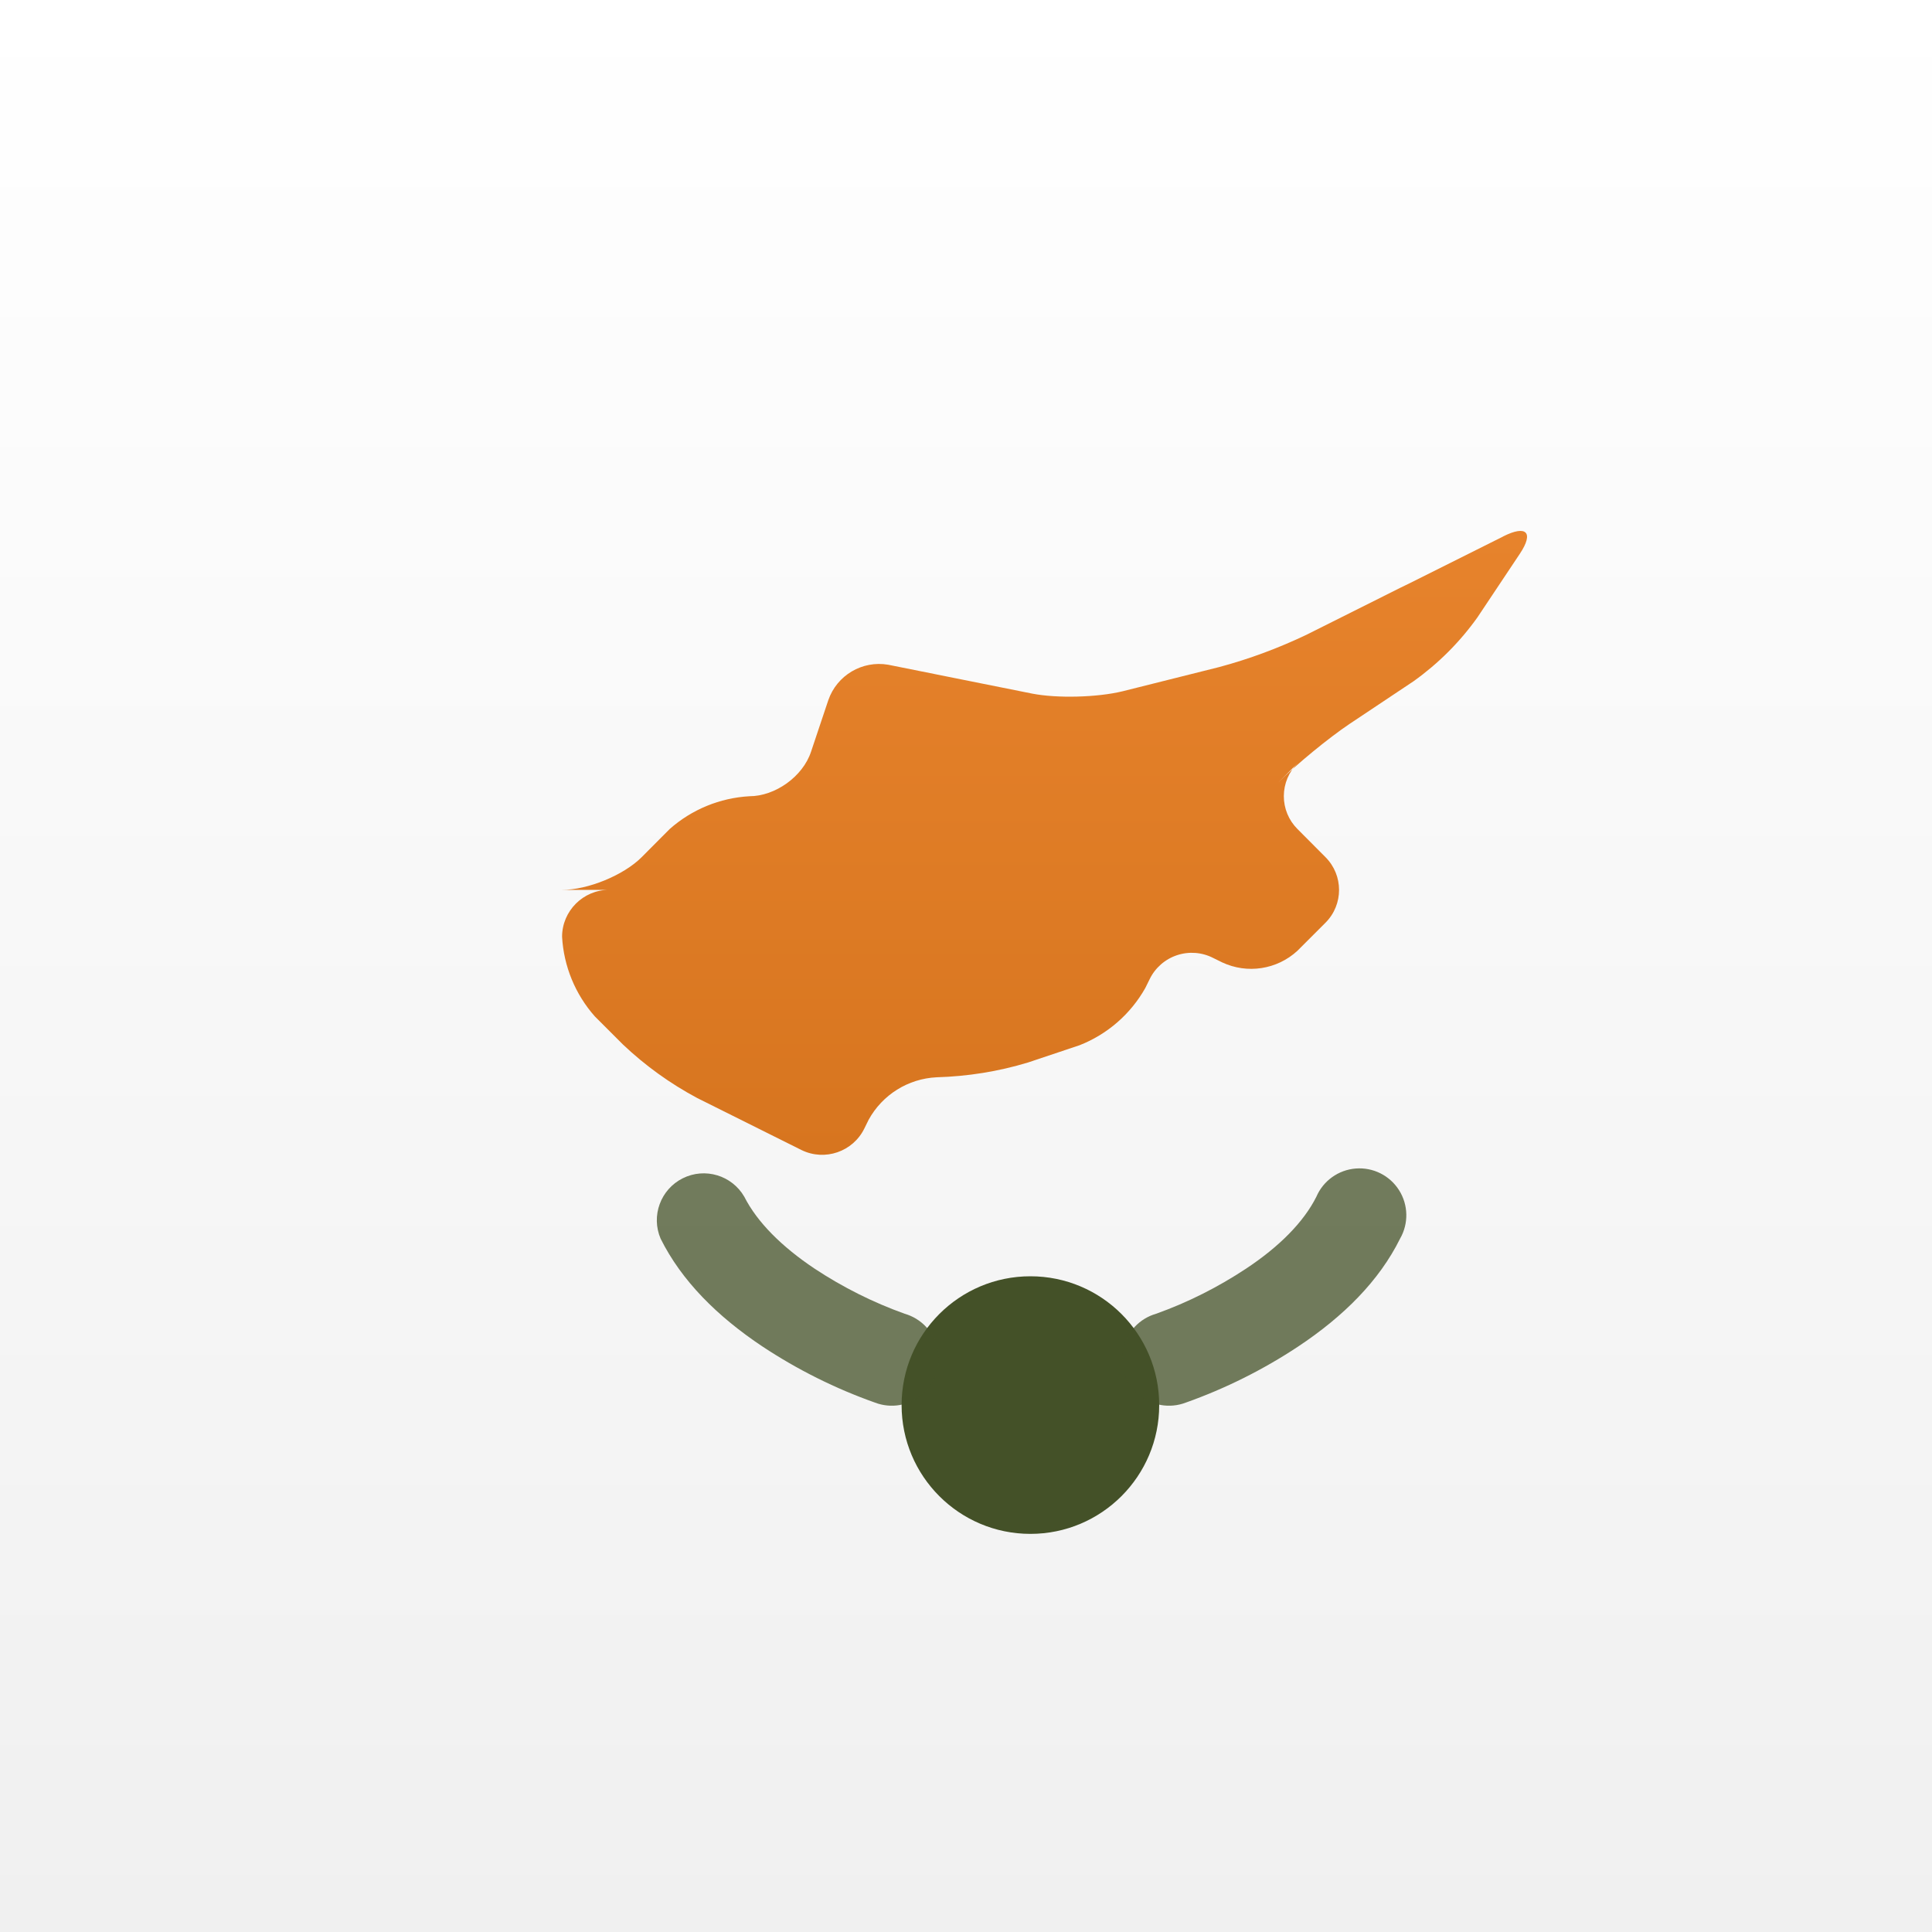
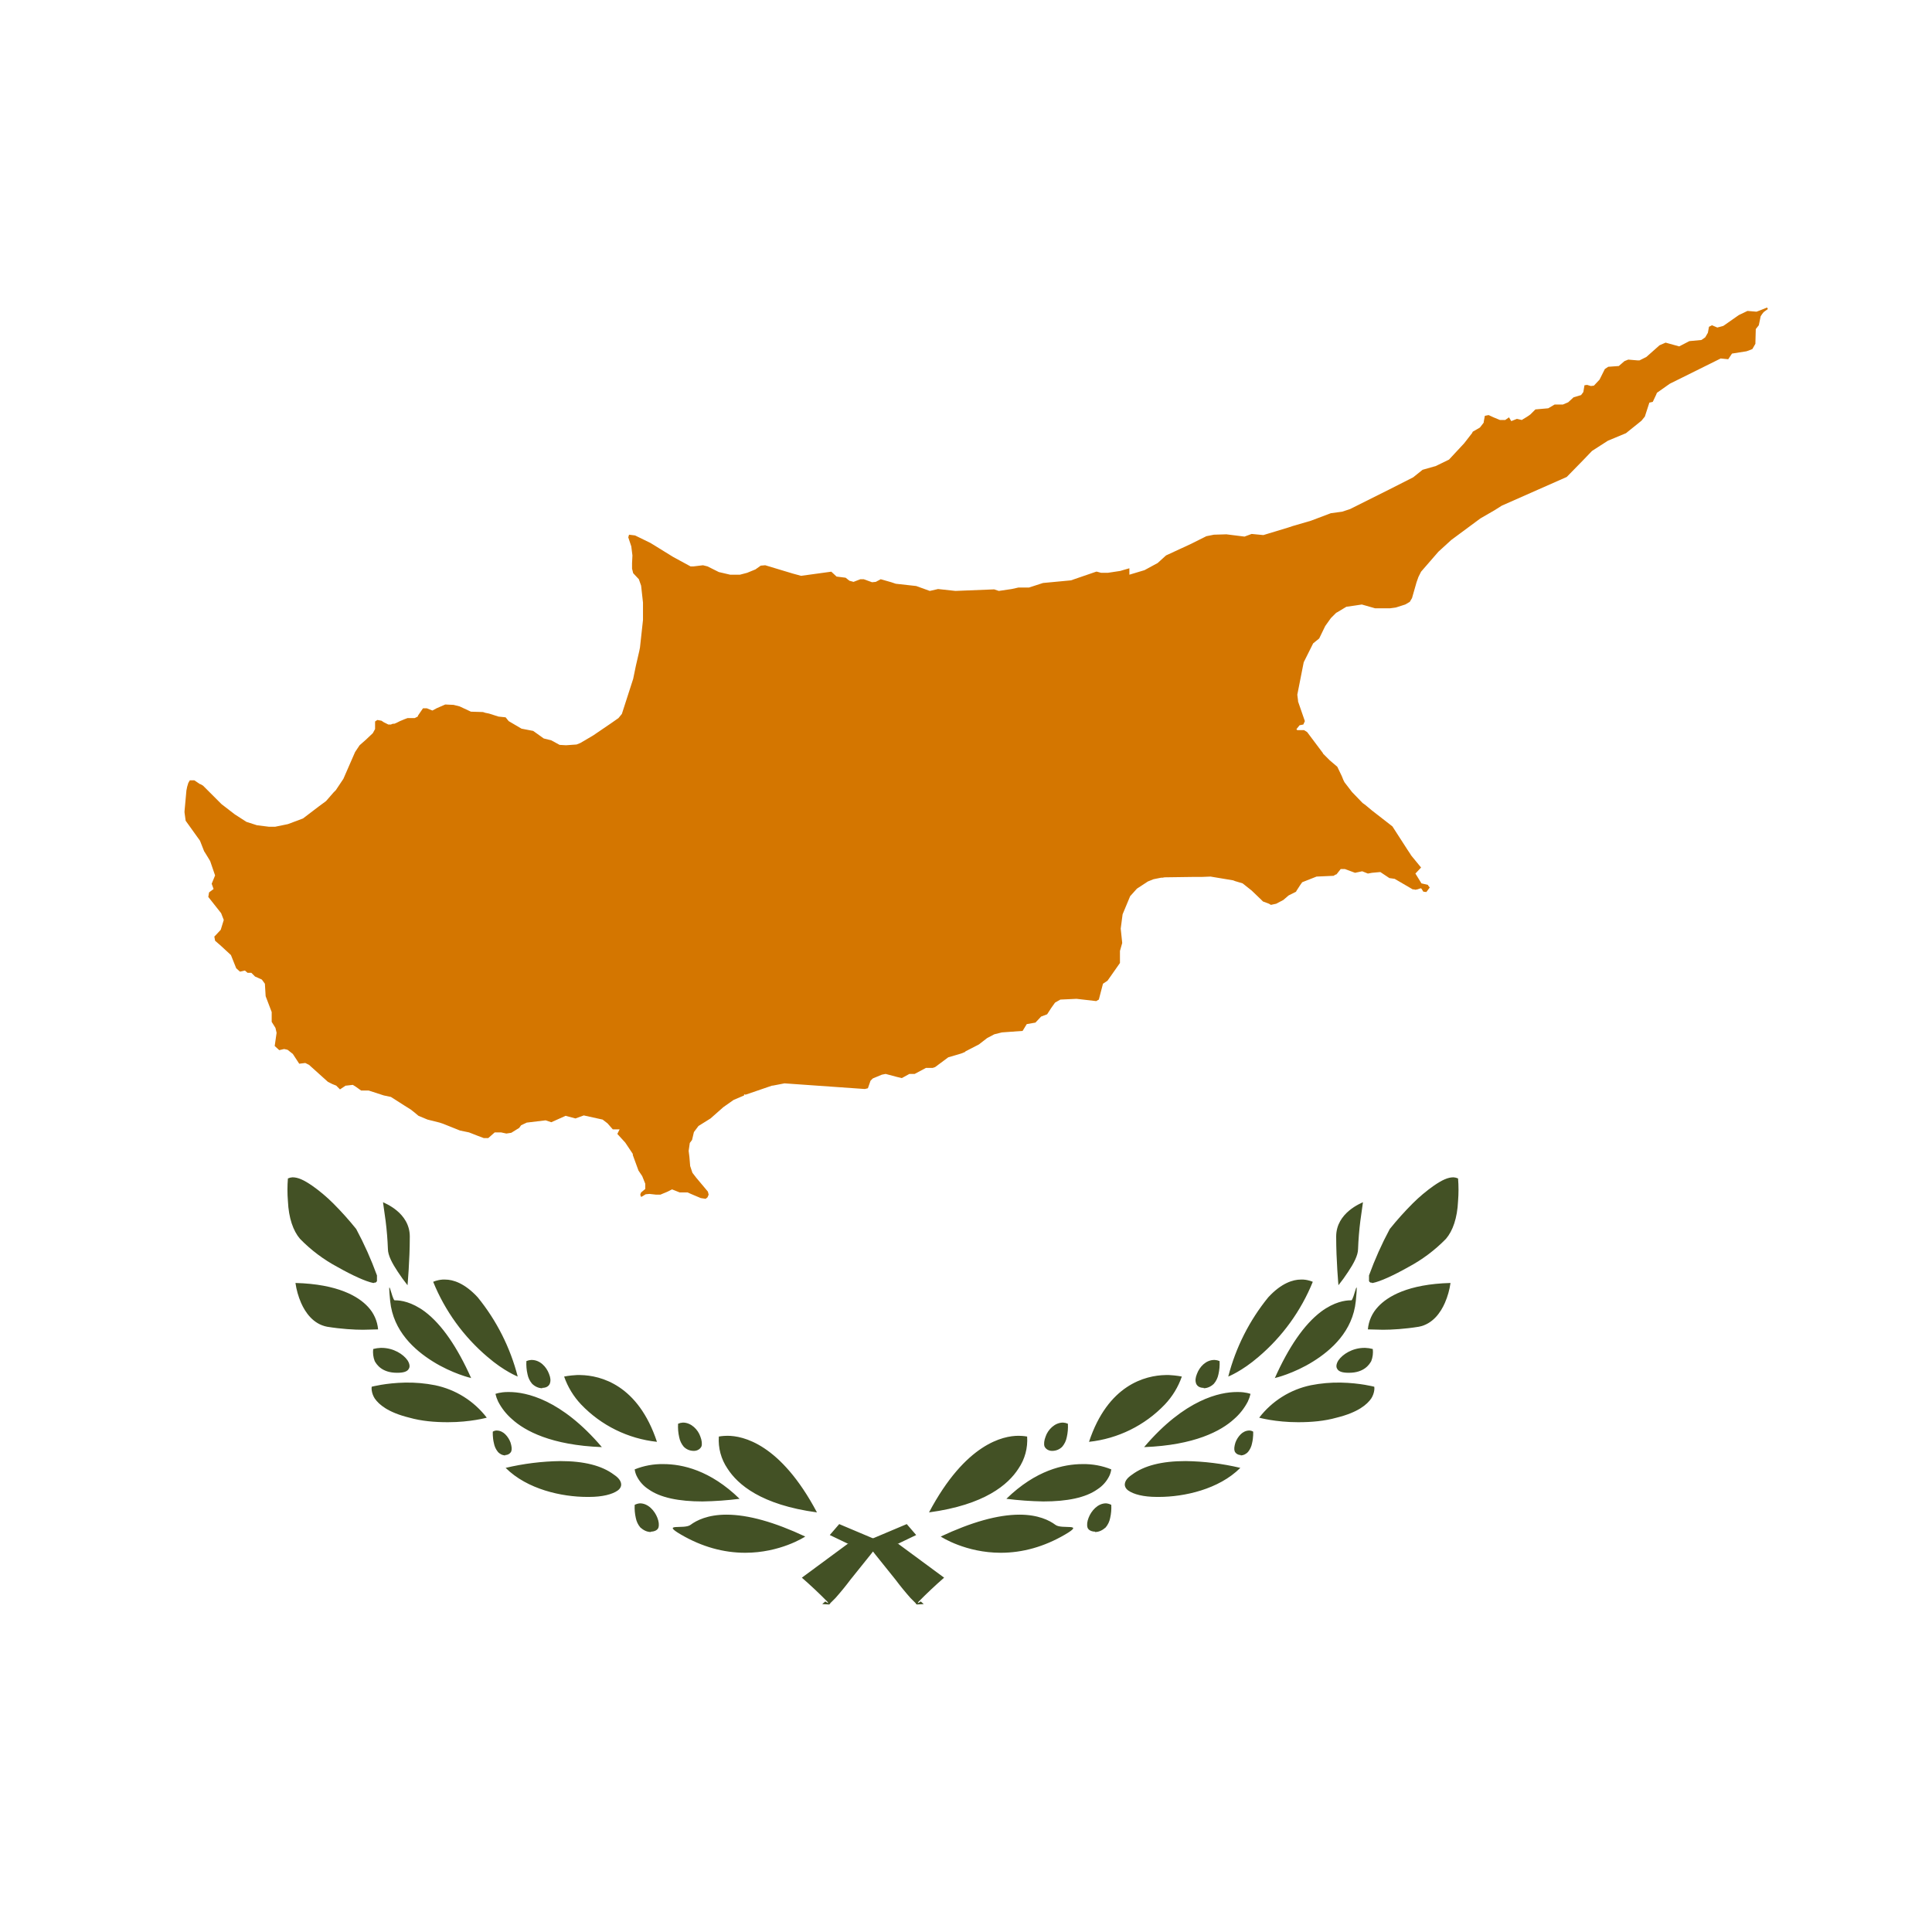
- <svg xmlns="http://www.w3.org/2000/svg" width="15" height="15">
-   <defs>
-     <linearGradient x1="50%" y1="0%" x2="50%" y2="100%" id="a">
-       <stop stop-color="#FFF" offset="0%" />
-       <stop stop-color="#F0F0F0" offset="100%" />
-     </linearGradient>
-     <linearGradient x1="50%" y1="0%" x2="50%" y2="100%" id="b">
-       <stop stop-color="#E7832C" offset="0%" />
-       <stop stop-color="#D7751F" offset="100%" />
-     </linearGradient>
-   </defs>
-   <g fill="none" fill-rule="evenodd">
-     <path fill="url(#a)" d="M0 0h15v15H0z" />
-     <g transform="translate(4 4)">
-       <path d="M7.67.165c.182-.092.24-.031.131.133l-.33.495a2.123 2.123 0 0 1-.496.496l-.495.33c-.164.11-.413.314-.555.456l.15-.15a.36.36 0 0 0-.002.511l.218.219a.36.36 0 0 1 0 .509l-.218.218a.53.53 0 0 1-.584.09l-.069-.034a.364.364 0 0 0-.494.164l-.034.069a1.01 1.01 0 0 1-.51.444l-.4.134c-.23.07-.469.108-.71.115a.637.637 0 0 0-.528.33l-.033.067a.365.365 0 0 1-.488.168l-.81-.404a2.655 2.655 0 0 1-.577-.416l-.218-.218a1.018 1.018 0 0 1-.254-.618c0-.201.165-.364.363-.364H.364c.2 0 .477-.113.618-.254l.218-.219c.172-.152.39-.241.618-.254.2 0 .415-.152.479-.346l.134-.4a.417.417 0 0 1 .465-.275l1.117.224c.194.038.506.03.703-.018l.75-.188c.235-.063.463-.148.682-.253l.068-.034.659-.33.068-.033.66-.33.068-.034z" fill="url(#b)" />
-       <circle fill="#445128" cx="4" cy="6.909" r="1" />
-       <path d="M5.206 6.89a.364.364 0 1 1-.23-.69c.246-.088.48-.206.698-.35.258-.171.447-.361.546-.558a.364.364 0 1 1 .65.325c-.162.327-.438.603-.792.838-.272.18-.565.326-.872.435zM3.024 6.2a.364.364 0 1 1-.23.69 4.009 4.009 0 0 1-.873-.435c-.353-.235-.629-.511-.792-.838a.364.364 0 0 1 .65-.325c.1.197.29.387.546.558.218.144.453.262.699.35z" fill="#445128" fill-rule="nonzero" opacity=".75" />
-     </g>
-   </g>
+ <svg xmlns="http://www.w3.org/2000/svg" xmlns:xlink="http://www.w3.org/1999/xlink" id="flag-icons-cy" viewBox="0 0 512 512">
+   <path fill="#fff" d="M0 0h512v512H0z" />
+   <path id="cy-a" fill="#435125" d="M243 425.2a.9.9 0 0 1-.3-.2v-.1l-1.4-1.4a75.9 75.9 0 0 1-4-4.9L232 412l-.7-.9-6.6-2-4.8-2.3 2.5-2.9 9 3.8 6.6 1.4 12.2 9a122.2 122.2 0 0 0-6.8 6.4 2.2 2.2 0 0 0-.2.4l.8-.5.8.7-1.7.1zm-45.5-13.7c-5.8 0-11.5-1.6-17-4.8s.8-1.3 2.5-2.6c1.6-1.2 4.6-2.7 9.5-2.7 5.8 0 12.8 2 20.9 5.8-.3.2-6.7 4.3-15.9 4.3m-25-5.5c-1.1 0-2-.5-2.8-1.2a5.5 5.5 0 0 1-1.2-2.5 12.5 12.5 0 0 1-.3-3.5 3.7 3.7 0 0 1 1.4-.4c2.2 0 3.9 2 4.6 3.8.4 1 .5 1.9.3 2.6s-1.1 1.1-2 1.1zm44-5.2c-14.8-2-21-7.4-23.7-11.6a13.4 13.4 0 0 1-2.3-8.5s1-.2 2.3-.2c4 0 14 2 23.7 20.3m-30.3-2.9c-6.3 0-11.2-1-14.3-3.2a8.8 8.8 0 0 1-3.2-3.6 5.8 5.8 0 0 1-.5-1.7 19.4 19.4 0 0 1 7.6-1.4c5 0 12.4 1.6 20.2 9.2a92 92 0 0 1-9.8.7m-30.6-1.2c-6.7 0-15.9-2-21.6-7.7a66.9 66.9 0 0 1 14.5-1.8c6.3 0 11 1.2 14.2 3.6 1.2.8 1.8 1.6 1.9 2.4.1.6-.2 1.3-.9 1.8-1.4 1-4 1.7-7.6 1.7zm-21.7-11a2.7 2.7 0 0 1-2-1 5 5 0 0 1-1-2.2c-.4-1.6-.3-3.1-.3-3.1a2 2 0 0 1 1-.3c1 0 1.8.5 2.3 1a6 6 0 0 1 1.4 2.2c.3 1 .4 1.7.2 2.3-.2.5-.8 1-1.6 1zm50-1.2c-1.1 0-2-.4-2.7-1.1a5.5 5.5 0 0 1-1.2-2.5 12.5 12.5 0 0 1-.3-3.6 3.7 3.7 0 0 1 1.3-.3c2.2 0 4 1.9 4.6 3.7.4 1 .5 2 .3 2.6-.3.7-1.1 1.2-2 1.2m-24.4-1c-13.4-.5-20.4-4.3-23.8-7.4a15.7 15.7 0 0 1-3.7-4.7 10 10 0 0 1-.7-2s1.2-.5 3.3-.5h.3c4.5 0 13.8 1.9 24.6 14.6m14.6-1.4a32.6 32.6 0 0 1-20.1-9.9 20.6 20.6 0 0 1-4.5-7.4s1.4-.3 3.4-.4a16.2 16.2 0 0 1 .9 0c5.4.1 15.3 2.6 20.3 17.7m-55.4-5.2c-3.6 0-7-.3-10.2-1.2-5.7-1.4-8.1-3.5-9.2-5.1a5.4 5.4 0 0 1-.8-2.2 3.6 3.6 0 0 1 0-.9s3.7-1 8.9-1.1a37.4 37.4 0 0 1 7.9.7 23.2 23.2 0 0 1 13.7 8.6s-4.3 1.2-10.3 1.2m25-9c-1 0-2-.5-2.7-1.2a5.5 5.5 0 0 1-1.2-2.5 12.3 12.3 0 0 1-.3-3.5 3.7 3.7 0 0 1 1.3-.3h.1c2.2 0 3.9 1.8 4.6 3.7.4 1 .5 1.8.2 2.6-.3.7-1 1.1-2 1.1zm-18.8-2.7c-.1 0-5.1-1.2-10.2-4.4-4.8-3-10.5-8-11.3-16s.5-.2 1.2-.2h.2c1.4 0 4.3.4 7.8 3 4.5 3.4 8.6 9.4 12.3 17.7zm12.3-.4s-3.6-1.4-8-5.2a51.4 51.4 0 0 1-14.4-19.9s1-.5 2.5-.6a3.7 3.7 0 0 1 .3 0h.4c2 0 5.1.9 8.6 4.7a55 55 0 0 1 10.6 21m-32-1c-4 0-5.4-2.2-5.9-3.1a6.7 6.7 0 0 1-.4-3.2 9 9 0 0 1 2-.3h.2c3.2 0 5.8 1.7 6.9 3.3.2.3.9 1.5.3 2.3-.4.7-1.4 1-3 1zm-9-11.4c-2.3 0-5.8-.2-9.5-.8-3.7-.7-5.8-3.8-6.9-6.3a20.4 20.4 0 0 1-1.5-5.3c11.3.3 16.7 3.6 19.2 6.3a10 10 0 0 1 2.7 6zm11.8-11.8a45.6 45.6 0 0 1-2.6-3.6c-1.4-2.1-2.6-4.3-2.6-6a85 85 0 0 0-.6-7.4l-.7-5c.3.2 7.1 2.7 7.1 9.1 0 6.4-.6 12.8-.6 12.9m-8.8-.6h-.3c-2-.4-5.5-2-9.4-4.2a40.5 40.5 0 0 1-10-7.5c-1.8-2.1-3-5.5-3.2-10a37 37 0 0 1 0-6 3.5 3.5 0 0 1 1.2-.3c1.5 0 3 .7 5.2 2.2a42.4 42.4 0 0 1 5.6 4.7 84.5 84.5 0 0 1 6.1 6.8 93.9 93.9 0 0 1 5.5 12.3v1.5a.8.8 0 0 1-.4.4 1 1 0 0 1-.4 0z" />
+   <use xlink:href="#cy-a" width="100%" height="100%" transform="matrix(-1 0 0 1 462.7 0)" />
+   <path fill="#d47600" d="m468.3 81.5-2 .8-.8.3-2.4-.2-2.3 1.1-4 2.8-.2.1-1.5.4-1.4-.6-.8.4-.3 1.6-.7 1.2-1 .7-3.2.3-2.7 1.4-3.6-1-1.6.7-3.5 3.1-1.8.9h-.6l-2.4-.2-1 .4L429 97l-2.8.2-.9.6-1.4 2.8-1.5 1.6-.8.1-1-.3-.7.1-.3 1.8-.6.8-2 .6-1.4 1.3-1.4.6H412l-1.7 1-3.4.3-1.3 1.3-.4.3-.6.4-1 .6-.3.2-1.3-.3-1.5.6-.6-1-1 .7h-1.4l-1.7-.7-1.3-.6-1 .2-.3 1.6v.2l-1 1.3-1.9 1.1-.2.4-2.1 2.7-4 4.3-3.5 1.7-3.5 1-2.5 2-6.5 3.3-10.2 5.1-2.1.7-3 .4-5.3 2-4.8 1.4-.3.1-.9.3-6.6 2-3.1-.3-1.9.7-4.8-.6-3.3.1-2 .4-4 2-6.7 3.1-2.2 2-3.5 1.9-4 1.2v-1.7l-1.4.4-1 .3-3.3.5h-1.8l-1.1-.3h-.2l-6.7 2.3-7.4.7-3.7 1.2h-2.8l-1.8.4-3.4.5-1.2-.4h-.3l-10 .4-4.6-.5-2.2.5-3.6-1.3-5.4-.6-1.2-.4-2.8-.8-1.3.7-1 .1-2.2-.8h-.9l-1.8.7-1.1-.3-1-.8-2.4-.3-1.4-1.3-8 1.1-2.2-.6-7.3-2.2-1.2.1-1.4 1-2.2.9-1.9.5h-2.6l-3-.7-3-1.5-1.2-.3-2.5.3h-.8l-4.6-2.5-6-3.7-4.1-2-1.6-.2-.2.7.8 2.4.3 2.4-.1 2.1v1.4l.3 1.2 1.5 1.6.6 1.7.5 4.5v4.6l-.8 7.3-.2 1-.9 3.9-.7 3.4-3 9.3-.9 1.1-2 1.4-4.7 3.2-3.4 2-1 .4-2.8.2-1.7-.1-2.2-1.2-2-.5-2.8-2-3.1-.6-3.4-2-.8-1-1.9-.2-2.5-.8-1-.2-.6-.2-3.2-.1-3-1.4-1.6-.4-2.2-.1-2.3 1-1.1.6-1.5-.6h-1l-1.3 1.9-.1.3-.8.4H108l-.8.3-1.2.5-1 .5-.5.2h-.4l-.5.2h-.7l-1.2-.6-.6-.4-1.1-.2-.6.4v2l-.6 1.1L97 196l-1.7 1.5-1.2 1.8-3.1 7.1-2 3-.6.6-2 2.3-1.9 1.4-4.2 3.2-4 1.5-3.4.7h-1.6l-3.2-.4-2.8-.9-3.1-2-3.5-2.7-4.9-4.9-.7-.4H53l-1.5-1h-1.2l-.4.7-.3 1-.2 1-.5 5.5v.3l.3 2.2 3.8 5.3 1.1 2.8.2.3.8 1.3.6 1L57 232l-.9 2.2.5 1.4-1.2.9-.2 1.2 3.4 4.3.7 1.8-.8 2.6-1.3 1.4-.4.4.2 1.1 1.6 1.4 2.6 2.4 1.4 3.5 1 .9 1.3-.3.7.6h1l1 1 .7.3 1.1.5.8 1.1.2 3.3 1.6 4.2v2.6l1 1.6.3 1.3-.5 3.5 1.2 1.1 1.3-.3.9.2 1.4 1.1 1.7 2.6 1.6-.2 1 .5 5 4.5 1.2.6 1 .4 1 1 1.5-1h.2l1.7-.2.8.5 1.4 1h2l4 1.3 1.9.4 3.6 2.3 1.6 1 .9.7 1.2 1 2.4 1 2 .5 1.2.3.9.3 4.5 1.8 2.4.5 2.3.9 1.6.6h1.2l1.7-1.5h1.7l1.4.3 1.3-.2 2.1-1.3.5-.7 1.5-.7 5-.6 1.5.5 3.8-1.7 2.6.7 2.2-.8 5 1.1 1.3 1 1.4 1.6h1.8l-.6 1.2 2.1 2.3 2 3v.3l1.5 4.1 1 1.5.8 2v1.4l-1.1.9-.2.5v.2l.2.5.4-.2.8-.5 1-.1 1.8.2h1.1l1.9-.8 1.2-.6 2 .8h2.1l.9.4 2.6 1.1 1.3.2.5-.4.3-.7-.2-.8-1-1.2-2.1-2.5-1-1.3-.6-1.8-.2-2.4-.2-1.6.3-2.1.6-.8.4-1.7.1-.4 1.2-1.6 3.2-2 3.4-3 2.7-1.9 2.8-1.2v-.3l.4.1 7-2.4h.2l3.1-.6 21.3 1.5.8-.2.7-2 .4-.4.2-.2 2.4-1 1-.2 3 .8 1.3.3 2-1.1h1.4l3-1.6h1.8l.6-.2 3.5-2.6 3.4-1 1-.4.2-.2 3.5-1.8 2.2-1.7 1.9-1 2-.5 5.5-.4 1.1-1.8 2.3-.4 1.5-1.6 1.6-.6 1.1-1.7 1-1.4 1.4-.8 4.3-.2 5.2.6.7-.4 1.1-4.2 1.2-.8 3.3-4.7V252l.6-2.1-.4-3.8.5-3.8 2-4.8 1.8-2 2.9-1.9 1.5-.6 2-.4h.4l.5-.1 7.2-.1h2.6l2.4-.1 6 1 .5.2 2 .6 2.4 1.9 2.5 2.4.5.5 1.6.6.5.3 1.4-.3 1.9-1 1.4-1.2 2-1v-.1l1.1-1.7.5-.7 3.8-1.5 4.5-.2.5-.3.3-.1 1.1-1.4h1.1l2.7 1 1.9-.4 1.5.6 1.1-.2 2.2-.2 2.4 1.6 1.4.2 4.8 2.8h.4l.2.1.6-.1.9-.3.2.1.5.8.8.1.9-1.2-.4-.5-.1-.2-1.7-.4-1.6-2.6 1.5-1.6-2.3-2.8-.4-.5-.1-.2-.8-1.2-4-6.2-5.4-4.2-1.8-1.5-.7-.5-2.8-2.9-2-2.6-.3-.6-.4-1-1.2-2.5-2-1.7-1.8-1.8v-.1l-3.6-4.8-.6-.8-.8-.5h-1.8l-.2-.2v-.1l.8-1 1-.2.4-.9-1.8-5.2v-.2l-.2-1.6 1.5-7.6.2-1 2.5-5 1.6-1.3 1.6-3.3 1.5-2.1 1.4-1.4.2-.1 2.5-1.5 2.1-.3 2-.3 3.5 1h4l1.5-.2 2.5-.8 1.2-.7.6-1 1.2-4.2.5-1.4.7-1.4 4.6-5.3 3.4-3.1 7.7-5.7 3.8-2.2 1.9-1.2 17.2-7.6 4.4-4.5 2.3-2.4 4.2-2.7 4.8-2 4.1-3.3.9-1.1 1.2-3.7.9-.2.9-1.9.2-.5 3.4-2.4.4-.2L456 95l2 .2 1-1.5 3.8-.6.6-.2 1-.4.8-1.4v-.3l.1-3.6.8-1 .5-2.4.4-.6.4-.5 1.1-.8z" />
</svg>
